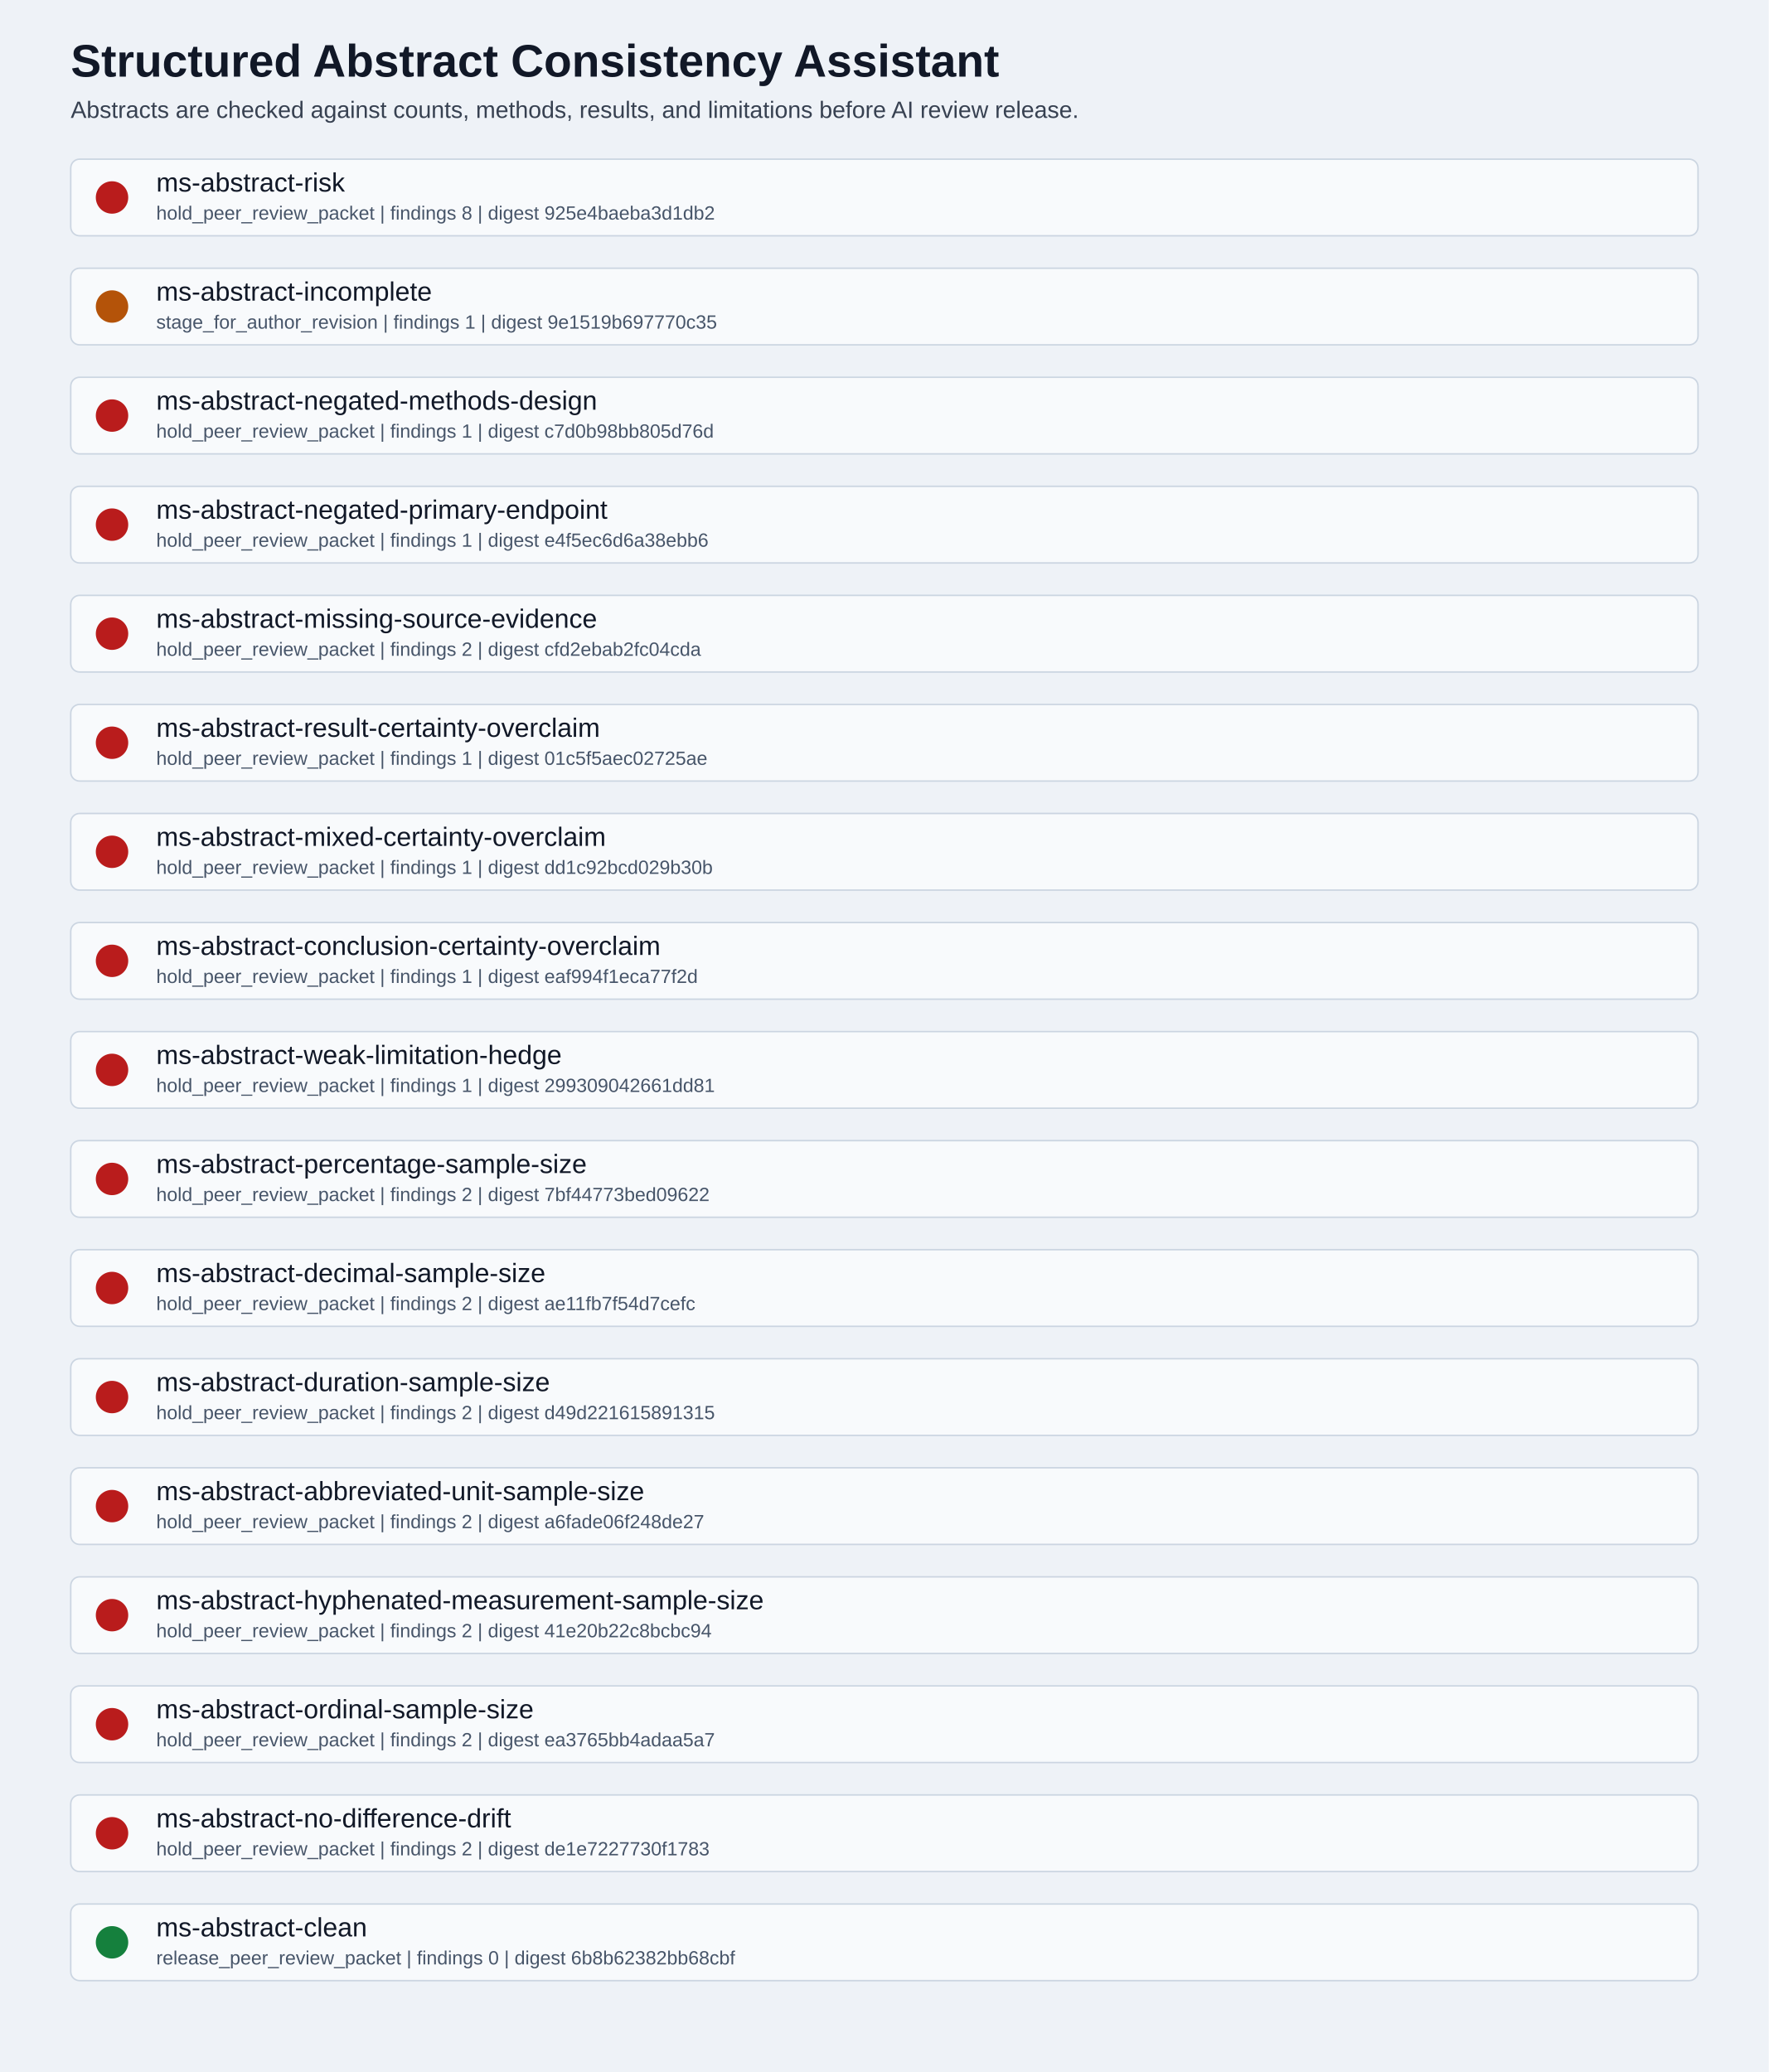
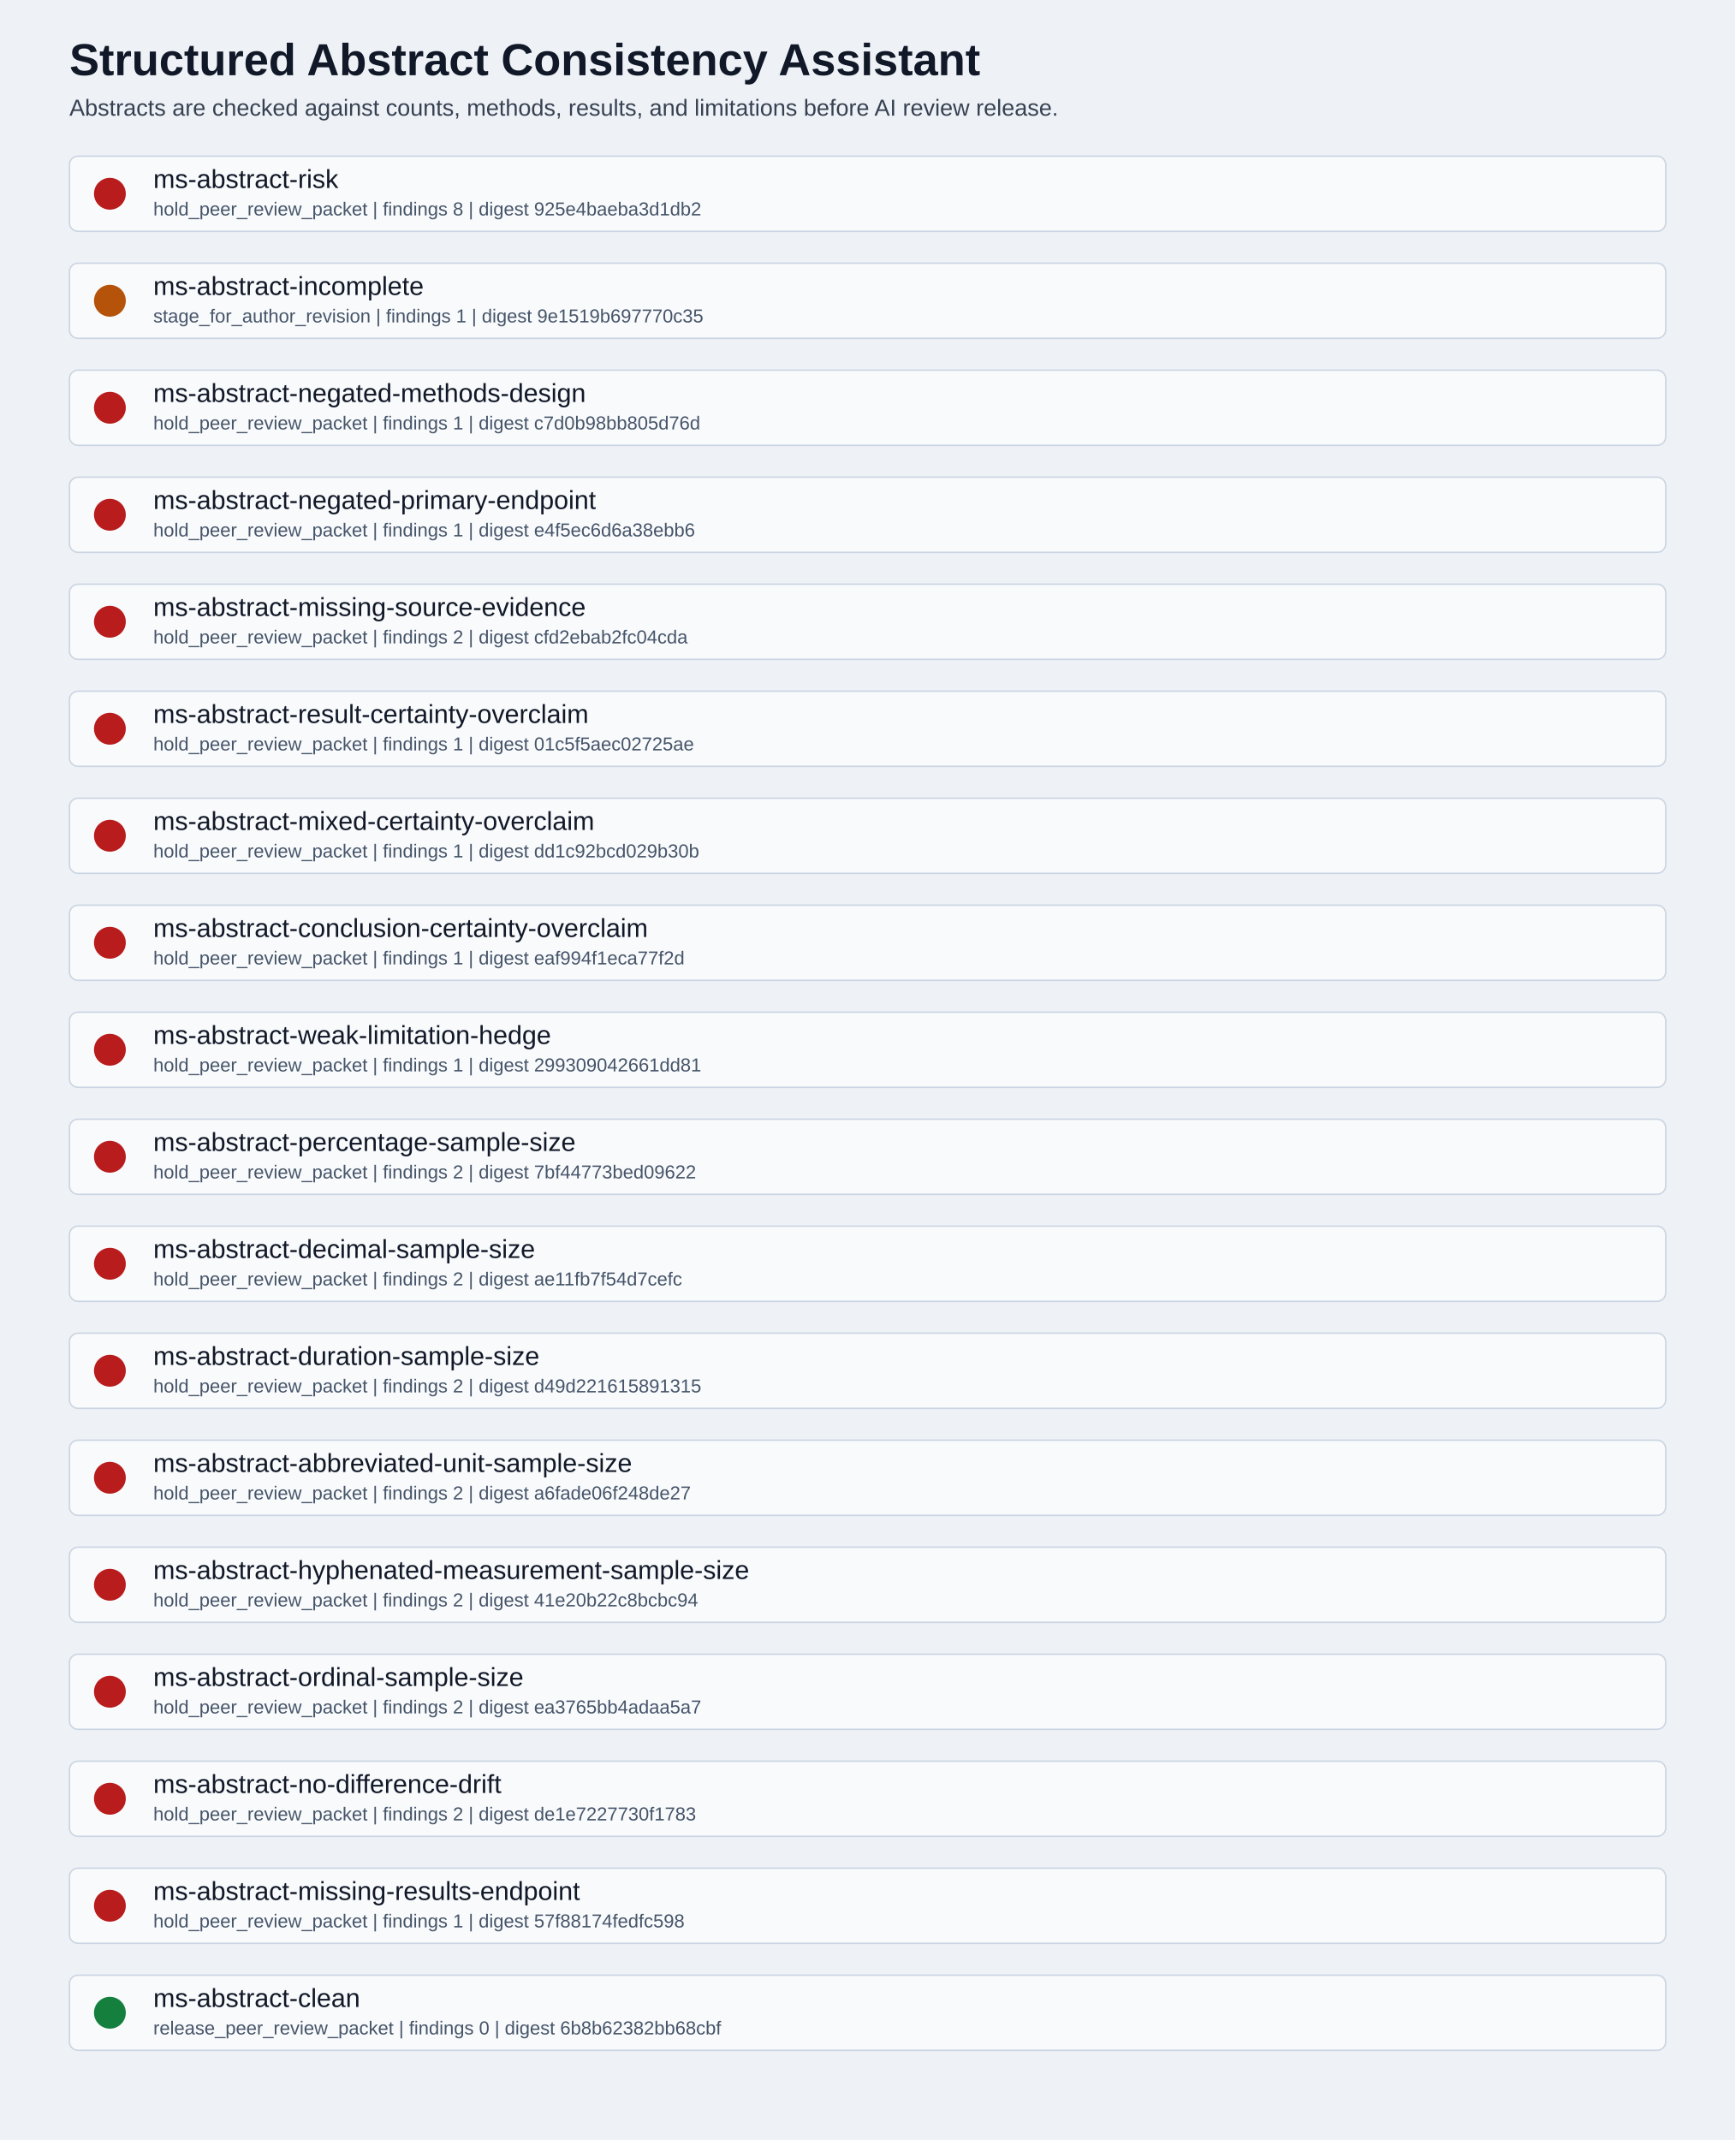
- <svg xmlns="http://www.w3.org/2000/svg" width="1200" height="1406" viewBox="0 0 1200 1406">
-   <rect width="1200" height="1406" fill="#eef2f7" />
+ <svg xmlns="http://www.w3.org/2000/svg" width="1200" height="1480" viewBox="0 0 1200 1480">
+   <rect width="1200" height="1480" fill="#eef2f7" />
  <text x="48" y="52" font-size="31" font-family="Arial" font-weight="700" fill="#111827">Structured Abstract Consistency Assistant</text>
  <text x="48" y="80" font-size="16" font-family="Arial" fill="#374151">Abstracts are checked against counts, methods, results, and limitations before AI review release.</text>
  <g transform="translate(48 108)">
    <rect width="1104" height="52" rx="6" fill="#f8fafc" stroke="#cbd5e1" />
    <circle cx="28" cy="26" r="11" fill="#b91c1c" />
    <text x="58" y="22" font-size="18" font-family="Arial" fill="#111827">ms-abstract-risk</text>
    <text x="58" y="41" font-size="13" font-family="Arial" fill="#475569">hold_peer_review_packet | findings 8 | digest 925e4baeba3d1db2</text>
  </g>
  <g transform="translate(48 182)">
    <rect width="1104" height="52" rx="6" fill="#f8fafc" stroke="#cbd5e1" />
    <circle cx="28" cy="26" r="11" fill="#b45309" />
    <text x="58" y="22" font-size="18" font-family="Arial" fill="#111827">ms-abstract-incomplete</text>
    <text x="58" y="41" font-size="13" font-family="Arial" fill="#475569">stage_for_author_revision | findings 1 | digest 9e1519b697770c35</text>
  </g>
  <g transform="translate(48 256)">
    <rect width="1104" height="52" rx="6" fill="#f8fafc" stroke="#cbd5e1" />
    <circle cx="28" cy="26" r="11" fill="#b91c1c" />
    <text x="58" y="22" font-size="18" font-family="Arial" fill="#111827">ms-abstract-negated-methods-design</text>
    <text x="58" y="41" font-size="13" font-family="Arial" fill="#475569">hold_peer_review_packet | findings 1 | digest c7d0b98bb805d76d</text>
  </g>
  <g transform="translate(48 330)">
    <rect width="1104" height="52" rx="6" fill="#f8fafc" stroke="#cbd5e1" />
    <circle cx="28" cy="26" r="11" fill="#b91c1c" />
    <text x="58" y="22" font-size="18" font-family="Arial" fill="#111827">ms-abstract-negated-primary-endpoint</text>
    <text x="58" y="41" font-size="13" font-family="Arial" fill="#475569">hold_peer_review_packet | findings 1 | digest e4f5ec6d6a38ebb6</text>
  </g>
  <g transform="translate(48 404)">
    <rect width="1104" height="52" rx="6" fill="#f8fafc" stroke="#cbd5e1" />
    <circle cx="28" cy="26" r="11" fill="#b91c1c" />
    <text x="58" y="22" font-size="18" font-family="Arial" fill="#111827">ms-abstract-missing-source-evidence</text>
    <text x="58" y="41" font-size="13" font-family="Arial" fill="#475569">hold_peer_review_packet | findings 2 | digest cfd2ebab2fc04cda</text>
  </g>
  <g transform="translate(48 478)">
    <rect width="1104" height="52" rx="6" fill="#f8fafc" stroke="#cbd5e1" />
    <circle cx="28" cy="26" r="11" fill="#b91c1c" />
    <text x="58" y="22" font-size="18" font-family="Arial" fill="#111827">ms-abstract-result-certainty-overclaim</text>
    <text x="58" y="41" font-size="13" font-family="Arial" fill="#475569">hold_peer_review_packet | findings 1 | digest 01c5f5aec02725ae</text>
  </g>
  <g transform="translate(48 552)">
    <rect width="1104" height="52" rx="6" fill="#f8fafc" stroke="#cbd5e1" />
    <circle cx="28" cy="26" r="11" fill="#b91c1c" />
    <text x="58" y="22" font-size="18" font-family="Arial" fill="#111827">ms-abstract-mixed-certainty-overclaim</text>
    <text x="58" y="41" font-size="13" font-family="Arial" fill="#475569">hold_peer_review_packet | findings 1 | digest dd1c92bcd029b30b</text>
  </g>
  <g transform="translate(48 626)">
    <rect width="1104" height="52" rx="6" fill="#f8fafc" stroke="#cbd5e1" />
    <circle cx="28" cy="26" r="11" fill="#b91c1c" />
    <text x="58" y="22" font-size="18" font-family="Arial" fill="#111827">ms-abstract-conclusion-certainty-overclaim</text>
    <text x="58" y="41" font-size="13" font-family="Arial" fill="#475569">hold_peer_review_packet | findings 1 | digest eaf994f1eca77f2d</text>
  </g>
  <g transform="translate(48 700)">
    <rect width="1104" height="52" rx="6" fill="#f8fafc" stroke="#cbd5e1" />
    <circle cx="28" cy="26" r="11" fill="#b91c1c" />
    <text x="58" y="22" font-size="18" font-family="Arial" fill="#111827">ms-abstract-weak-limitation-hedge</text>
    <text x="58" y="41" font-size="13" font-family="Arial" fill="#475569">hold_peer_review_packet | findings 1 | digest 299309042661dd81</text>
  </g>
  <g transform="translate(48 774)">
    <rect width="1104" height="52" rx="6" fill="#f8fafc" stroke="#cbd5e1" />
    <circle cx="28" cy="26" r="11" fill="#b91c1c" />
    <text x="58" y="22" font-size="18" font-family="Arial" fill="#111827">ms-abstract-percentage-sample-size</text>
    <text x="58" y="41" font-size="13" font-family="Arial" fill="#475569">hold_peer_review_packet | findings 2 | digest 7bf44773bed09622</text>
  </g>
  <g transform="translate(48 848)">
    <rect width="1104" height="52" rx="6" fill="#f8fafc" stroke="#cbd5e1" />
    <circle cx="28" cy="26" r="11" fill="#b91c1c" />
    <text x="58" y="22" font-size="18" font-family="Arial" fill="#111827">ms-abstract-decimal-sample-size</text>
    <text x="58" y="41" font-size="13" font-family="Arial" fill="#475569">hold_peer_review_packet | findings 2 | digest ae11fb7f54d7cefc</text>
  </g>
  <g transform="translate(48 922)">
    <rect width="1104" height="52" rx="6" fill="#f8fafc" stroke="#cbd5e1" />
    <circle cx="28" cy="26" r="11" fill="#b91c1c" />
    <text x="58" y="22" font-size="18" font-family="Arial" fill="#111827">ms-abstract-duration-sample-size</text>
    <text x="58" y="41" font-size="13" font-family="Arial" fill="#475569">hold_peer_review_packet | findings 2 | digest d49d221615891315</text>
  </g>
  <g transform="translate(48 996)">
    <rect width="1104" height="52" rx="6" fill="#f8fafc" stroke="#cbd5e1" />
    <circle cx="28" cy="26" r="11" fill="#b91c1c" />
    <text x="58" y="22" font-size="18" font-family="Arial" fill="#111827">ms-abstract-abbreviated-unit-sample-size</text>
    <text x="58" y="41" font-size="13" font-family="Arial" fill="#475569">hold_peer_review_packet | findings 2 | digest a6fade06f248de27</text>
  </g>
  <g transform="translate(48 1070)">
    <rect width="1104" height="52" rx="6" fill="#f8fafc" stroke="#cbd5e1" />
    <circle cx="28" cy="26" r="11" fill="#b91c1c" />
    <text x="58" y="22" font-size="18" font-family="Arial" fill="#111827">ms-abstract-hyphenated-measurement-sample-size</text>
    <text x="58" y="41" font-size="13" font-family="Arial" fill="#475569">hold_peer_review_packet | findings 2 | digest 41e20b22c8bcbc94</text>
  </g>
  <g transform="translate(48 1144)">
    <rect width="1104" height="52" rx="6" fill="#f8fafc" stroke="#cbd5e1" />
    <circle cx="28" cy="26" r="11" fill="#b91c1c" />
    <text x="58" y="22" font-size="18" font-family="Arial" fill="#111827">ms-abstract-ordinal-sample-size</text>
    <text x="58" y="41" font-size="13" font-family="Arial" fill="#475569">hold_peer_review_packet | findings 2 | digest ea3765bb4adaa5a7</text>
  </g>
  <g transform="translate(48 1218)">
    <rect width="1104" height="52" rx="6" fill="#f8fafc" stroke="#cbd5e1" />
    <circle cx="28" cy="26" r="11" fill="#b91c1c" />
    <text x="58" y="22" font-size="18" font-family="Arial" fill="#111827">ms-abstract-no-difference-drift</text>
    <text x="58" y="41" font-size="13" font-family="Arial" fill="#475569">hold_peer_review_packet | findings 2 | digest de1e7227730f1783</text>
  </g>
  <g transform="translate(48 1292)">
    <rect width="1104" height="52" rx="6" fill="#f8fafc" stroke="#cbd5e1" />
+     <circle cx="28" cy="26" r="11" fill="#b91c1c" />
+     <text x="58" y="22" font-size="18" font-family="Arial" fill="#111827">ms-abstract-missing-results-endpoint</text>
+     <text x="58" y="41" font-size="13" font-family="Arial" fill="#475569">hold_peer_review_packet | findings 1 | digest 57f88174fedfc598</text>
+   </g>
+   <g transform="translate(48 1366)">
+     <rect width="1104" height="52" rx="6" fill="#f8fafc" stroke="#cbd5e1" />
    <circle cx="28" cy="26" r="11" fill="#15803d" />
    <text x="58" y="22" font-size="18" font-family="Arial" fill="#111827">ms-abstract-clean</text>
    <text x="58" y="41" font-size="13" font-family="Arial" fill="#475569">release_peer_review_packet | findings 0 | digest 6b8b62382bb68cbf</text>
  </g>
</svg>
